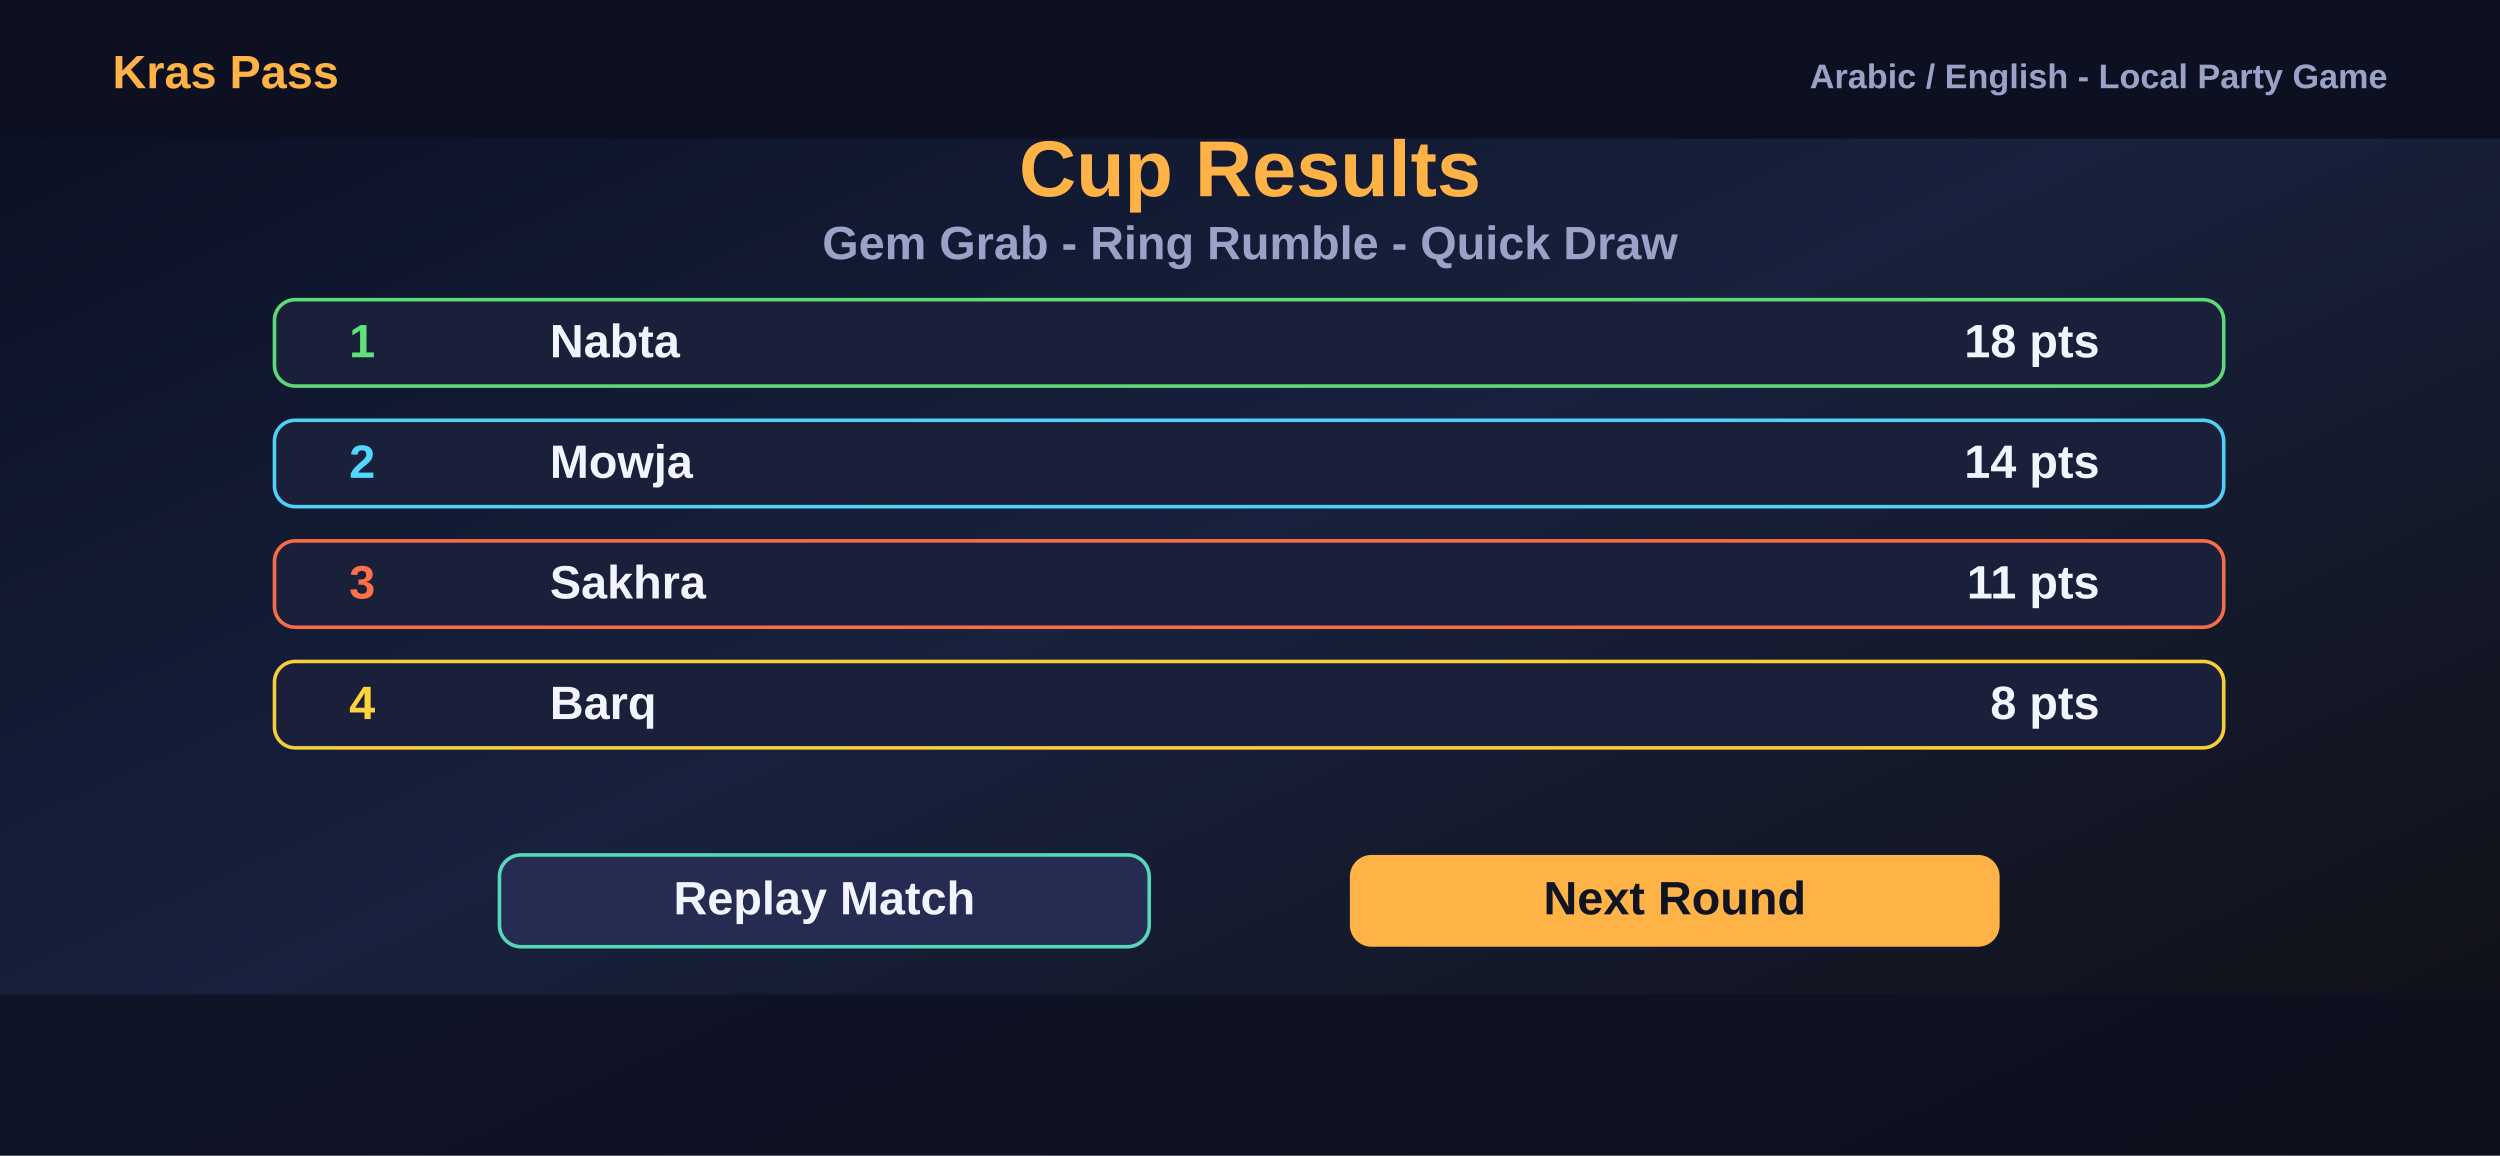
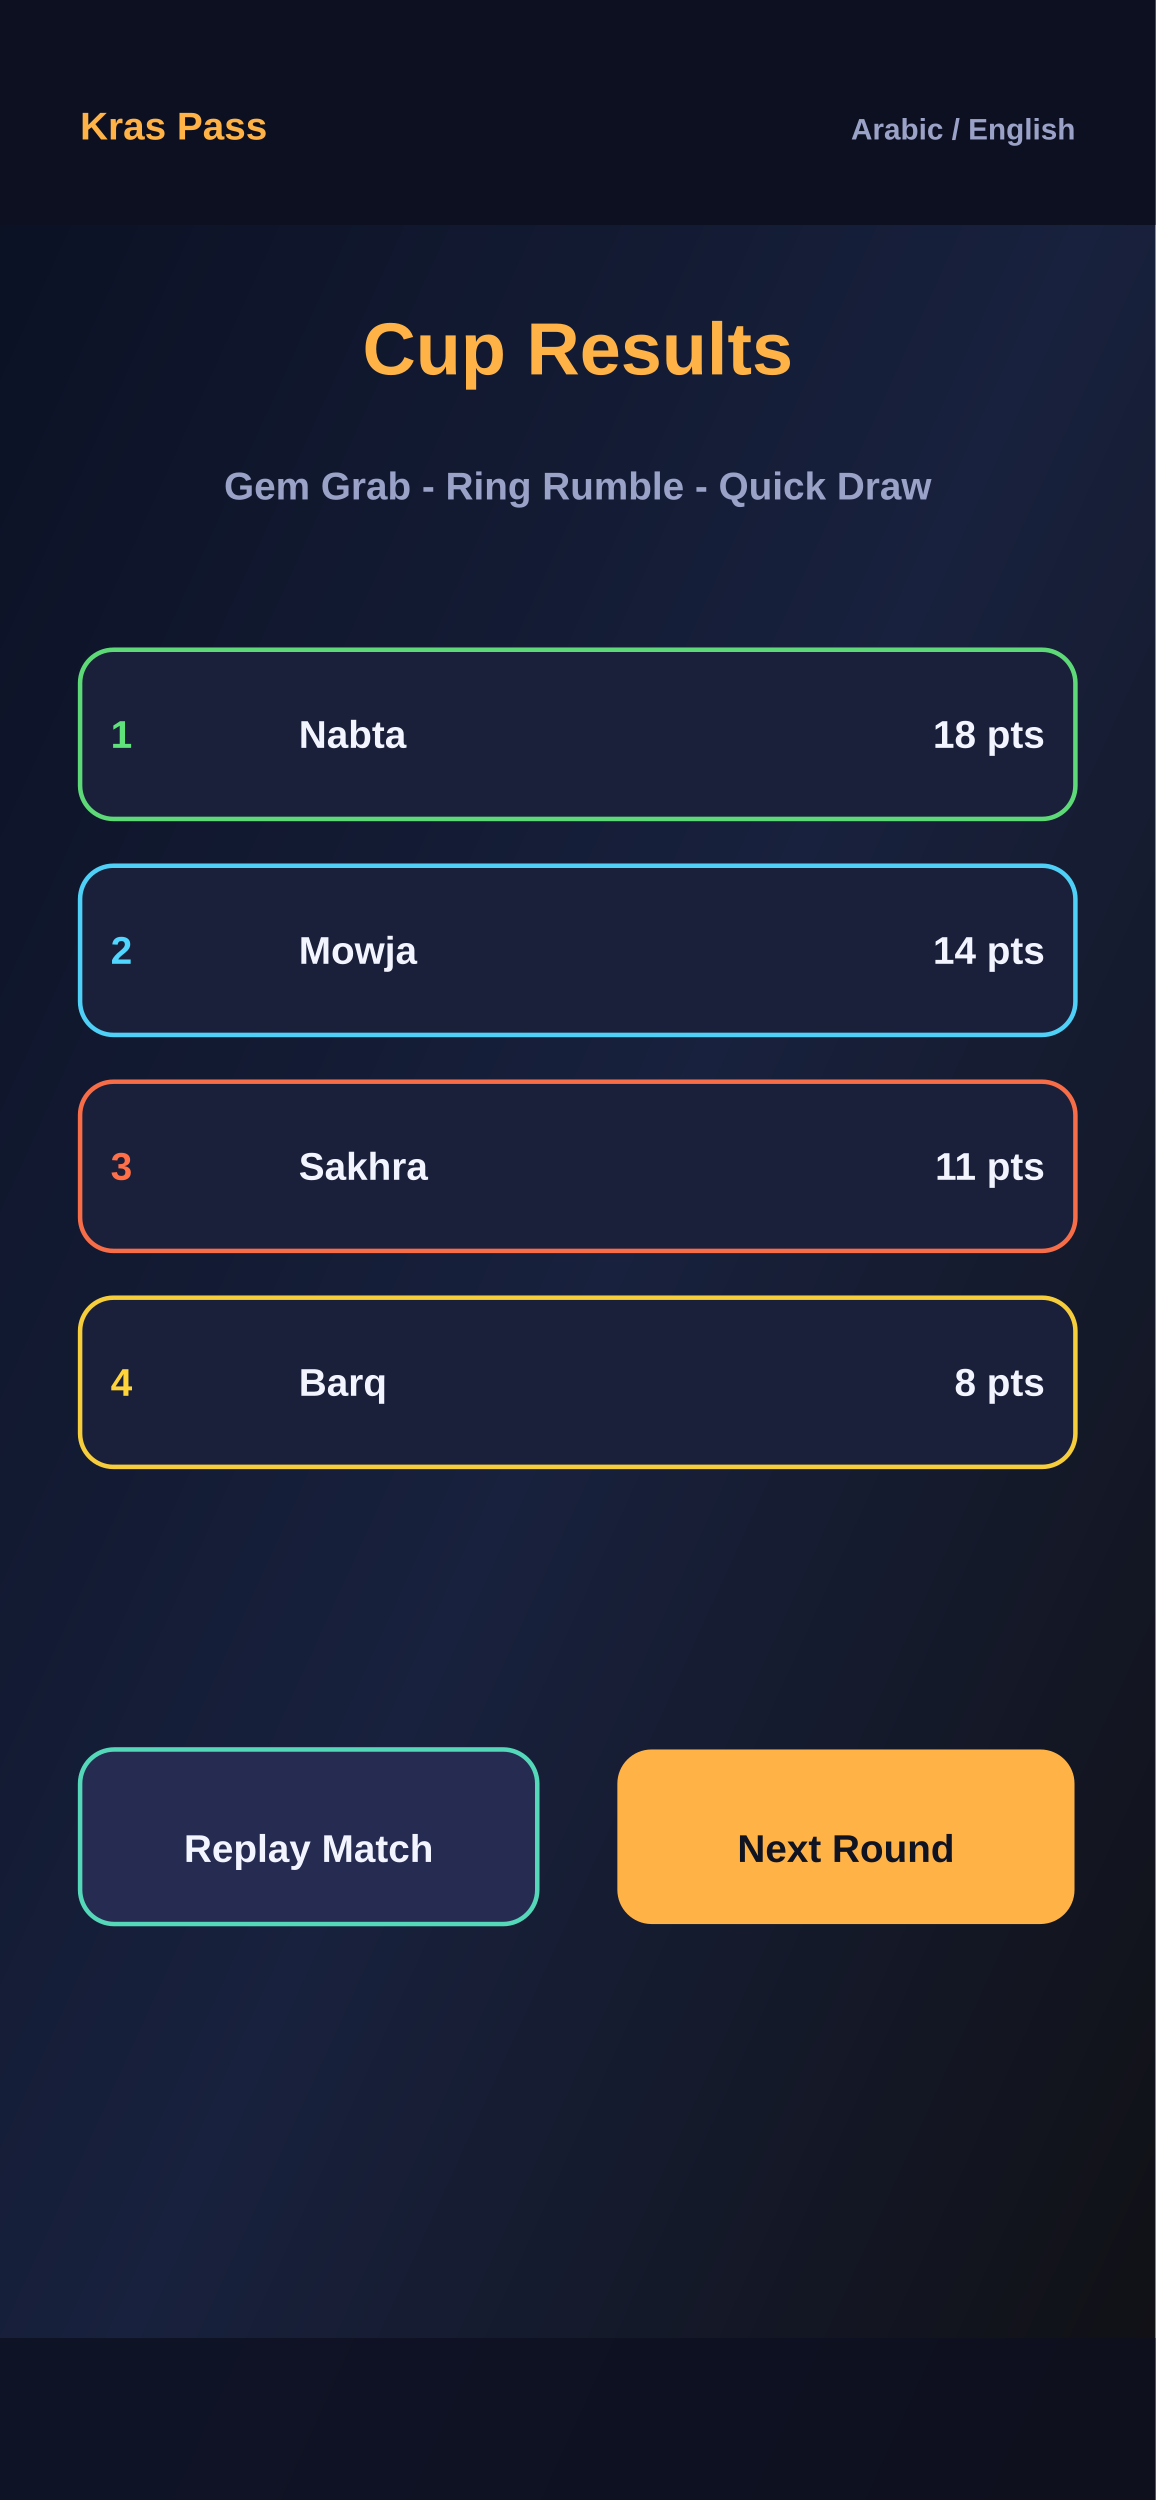
- <svg xmlns="http://www.w3.org/2000/svg" width="2778" height="1284" viewBox="0 0 2778 1284">
+ <svg xmlns="http://www.w3.org/2000/svg" width="1284" height="2778" viewBox="0 0 1284 2778">
  <defs>
    <linearGradient id="bg" x1="0" y1="0" x2="1" y2="1">
      <stop offset="0" stop-color="#0a1022" />
-       <stop offset=".48" stop-color="#18213d" />
+       <stop offset=".52" stop-color="#18213d" />
      <stop offset="1" stop-color="#101013" />
    </linearGradient>
  </defs>
-   <rect width="2778" height="1284" fill="url(#bg)" />
-   <rect x="0" y="0" width="2778" height="154" fill="#0d1020" />
-   <rect x="0" y="1105" width="2778" height="179" fill="#0d1020" opacity=".78" />
-   <text x="125" y="98" font-family="Arial" font-size="52" font-weight="800" fill="#ffb347">Kras Pass</text>
-   <text x="2653" y="98" font-family="Arial" font-size="38" font-weight="700" fill="#9aa2c8" text-anchor="end">Arabic / English - Local Party Game</text>
-   <text x="1389" y="218" font-family="Arial" font-size="88" font-weight="800" fill="#ffb347" text-anchor="middle">Cup Results</text>
-   <text x="1389" y="288" font-family="Arial" font-size="52" font-weight="600" fill="#9aa2c8" text-anchor="middle">Gem Grab - Ring Rumble - Quick Draw</text>
-   <rect x="305" y="333" width="2166" height="96" rx="23" fill="#1a1f3a" opacity=".96" stroke="#60e27a" stroke-width="4" />
-   <text x="388" y="397" font-family="Arial" font-size="52" font-weight="800" fill="#60e27a" text-anchor="start">1</text>
-   <text x="611" y="397" font-family="Arial" font-size="52" font-weight="800" fill="#f2f4ff" text-anchor="start">Nabta</text>
-   <text x="2333" y="397" font-family="Arial" font-size="52" font-weight="800" fill="#f2f4ff" text-anchor="end">18 pts</text>
-   <rect x="305" y="467" width="2166" height="96" rx="23" fill="#1a1f3a" opacity=".96" stroke="#51d7ff" stroke-width="4" />
-   <text x="388" y="531" font-family="Arial" font-size="52" font-weight="800" fill="#51d7ff" text-anchor="start">2</text>
-   <text x="611" y="531" font-family="Arial" font-size="52" font-weight="800" fill="#f2f4ff" text-anchor="start">Mowja</text>
-   <text x="2333" y="531" font-family="Arial" font-size="52" font-weight="800" fill="#f2f4ff" text-anchor="end">14 pts</text>
-   <rect x="305" y="601" width="2166" height="96" rx="23" fill="#1a1f3a" opacity=".96" stroke="#ff7048" stroke-width="4" />
-   <text x="388" y="665" font-family="Arial" font-size="52" font-weight="800" fill="#ff7048" text-anchor="start">3</text>
-   <text x="611" y="665" font-family="Arial" font-size="52" font-weight="800" fill="#f2f4ff" text-anchor="start">Sakhra</text>
-   <text x="2333" y="665" font-family="Arial" font-size="52" font-weight="800" fill="#f2f4ff" text-anchor="end">11 pts</text>
-   <rect x="305" y="735" width="2166" height="96" rx="23" fill="#1a1f3a" opacity=".96" stroke="#ffd43b" stroke-width="4" />
-   <text x="388" y="799" font-family="Arial" font-size="52" font-weight="800" fill="#ffd43b" text-anchor="start">4</text>
-   <text x="611" y="799" font-family="Arial" font-size="52" font-weight="800" fill="#f2f4ff" text-anchor="start">Barq</text>
-   <text x="2333" y="799" font-family="Arial" font-size="52" font-weight="800" fill="#f2f4ff" text-anchor="end">8 pts</text>
-   <rect x="555" y="950" width="722" height="102" rx="24" fill="#252c52" opacity=".96" stroke="#57e0c0" stroke-width="4" />
-   <text x="916" y="1016" font-family="Arial" font-size="52" font-weight="800" fill="#f2f4ff" text-anchor="middle">Replay Match</text>
-   <rect x="1500" y="950" width="722" height="102" rx="24" fill="#ffb347" opacity="1" />
-   <text x="1861" y="1016" font-family="Arial" font-size="52" font-weight="800" fill="#101321" text-anchor="middle">Next Round</text>
+   <rect width="1284" height="2778" fill="url(#bg)" />
+   <rect x="0" y="0" width="1284" height="250" fill="#0d1020" />
+   <rect x="0" y="2598" width="1284" height="180" fill="#0d1020" opacity=".78" />
+   <text x="89" y="155" font-family="Arial" font-size="43" font-weight="800" fill="#ffb347">Kras Pass</text>
+   <text x="1195" y="155" font-family="Arial" font-size="33" font-weight="700" fill="#9aa2c8" text-anchor="end">Arabic / English</text>
+   <text x="642" y="416" font-family="Arial" font-size="82" font-weight="800" fill="#ffb347" text-anchor="middle">Cup Results</text>
+   <text x="642" y="555" font-family="Arial" font-size="43" font-weight="600" fill="#9aa2c8" text-anchor="middle">Gem Grab - Ring Rumble - Quick Draw</text>
+   <rect x="89" y="722" width="1106" height="188" rx="37" fill="#1a1f3a" opacity=".96" stroke="#60e27a" stroke-width="5" />
+   <text x="123" y="831" font-family="Arial" font-size="43" font-weight="800" fill="#60e27a" text-anchor="start">1</text>
+   <text x="332" y="831" font-family="Arial" font-size="43" font-weight="800" fill="#f2f4ff" text-anchor="start">Nabta</text>
+   <text x="1161" y="831" font-family="Arial" font-size="43" font-weight="800" fill="#f2f4ff" text-anchor="end">18 pts</text>
+   <rect x="89" y="962" width="1106" height="188" rx="37" fill="#1a1f3a" opacity=".96" stroke="#51d7ff" stroke-width="5" />
+   <text x="123" y="1071" font-family="Arial" font-size="43" font-weight="800" fill="#51d7ff" text-anchor="start">2</text>
+   <text x="332" y="1071" font-family="Arial" font-size="43" font-weight="800" fill="#f2f4ff" text-anchor="start">Mowja</text>
+   <text x="1161" y="1071" font-family="Arial" font-size="43" font-weight="800" fill="#f2f4ff" text-anchor="end">14 pts</text>
+   <rect x="89" y="1202" width="1106" height="188" rx="37" fill="#1a1f3a" opacity=".96" stroke="#ff7048" stroke-width="5" />
+   <text x="123" y="1311" font-family="Arial" font-size="43" font-weight="800" fill="#ff7048" text-anchor="start">3</text>
+   <text x="332" y="1311" font-family="Arial" font-size="43" font-weight="800" fill="#f2f4ff" text-anchor="start">Sakhra</text>
+   <text x="1161" y="1311" font-family="Arial" font-size="43" font-weight="800" fill="#f2f4ff" text-anchor="end">11 pts</text>
+   <rect x="89" y="1442" width="1106" height="188" rx="37" fill="#1a1f3a" opacity=".96" stroke="#ffd43b" stroke-width="5" />
+   <text x="123" y="1551" font-family="Arial" font-size="43" font-weight="800" fill="#ffd43b" text-anchor="start">4</text>
+   <text x="332" y="1551" font-family="Arial" font-size="43" font-weight="800" fill="#f2f4ff" text-anchor="start">Barq</text>
+   <text x="1161" y="1551" font-family="Arial" font-size="43" font-weight="800" fill="#f2f4ff" text-anchor="end">8 pts</text>
+   <rect x="89" y="1944" width="508" height="194" rx="38" fill="#252c52" opacity=".96" stroke="#57e0c0" stroke-width="5" />
+   <text x="343" y="2069" font-family="Arial" font-size="43" font-weight="800" fill="#f2f4ff" text-anchor="middle">Replay Match</text>
+   <rect x="686" y="1944" width="508" height="194" rx="38" fill="#ffb347" opacity="1" />
+   <text x="940" y="2069" font-family="Arial" font-size="43" font-weight="800" fill="#101321" text-anchor="middle">Next Round</text>
</svg>
